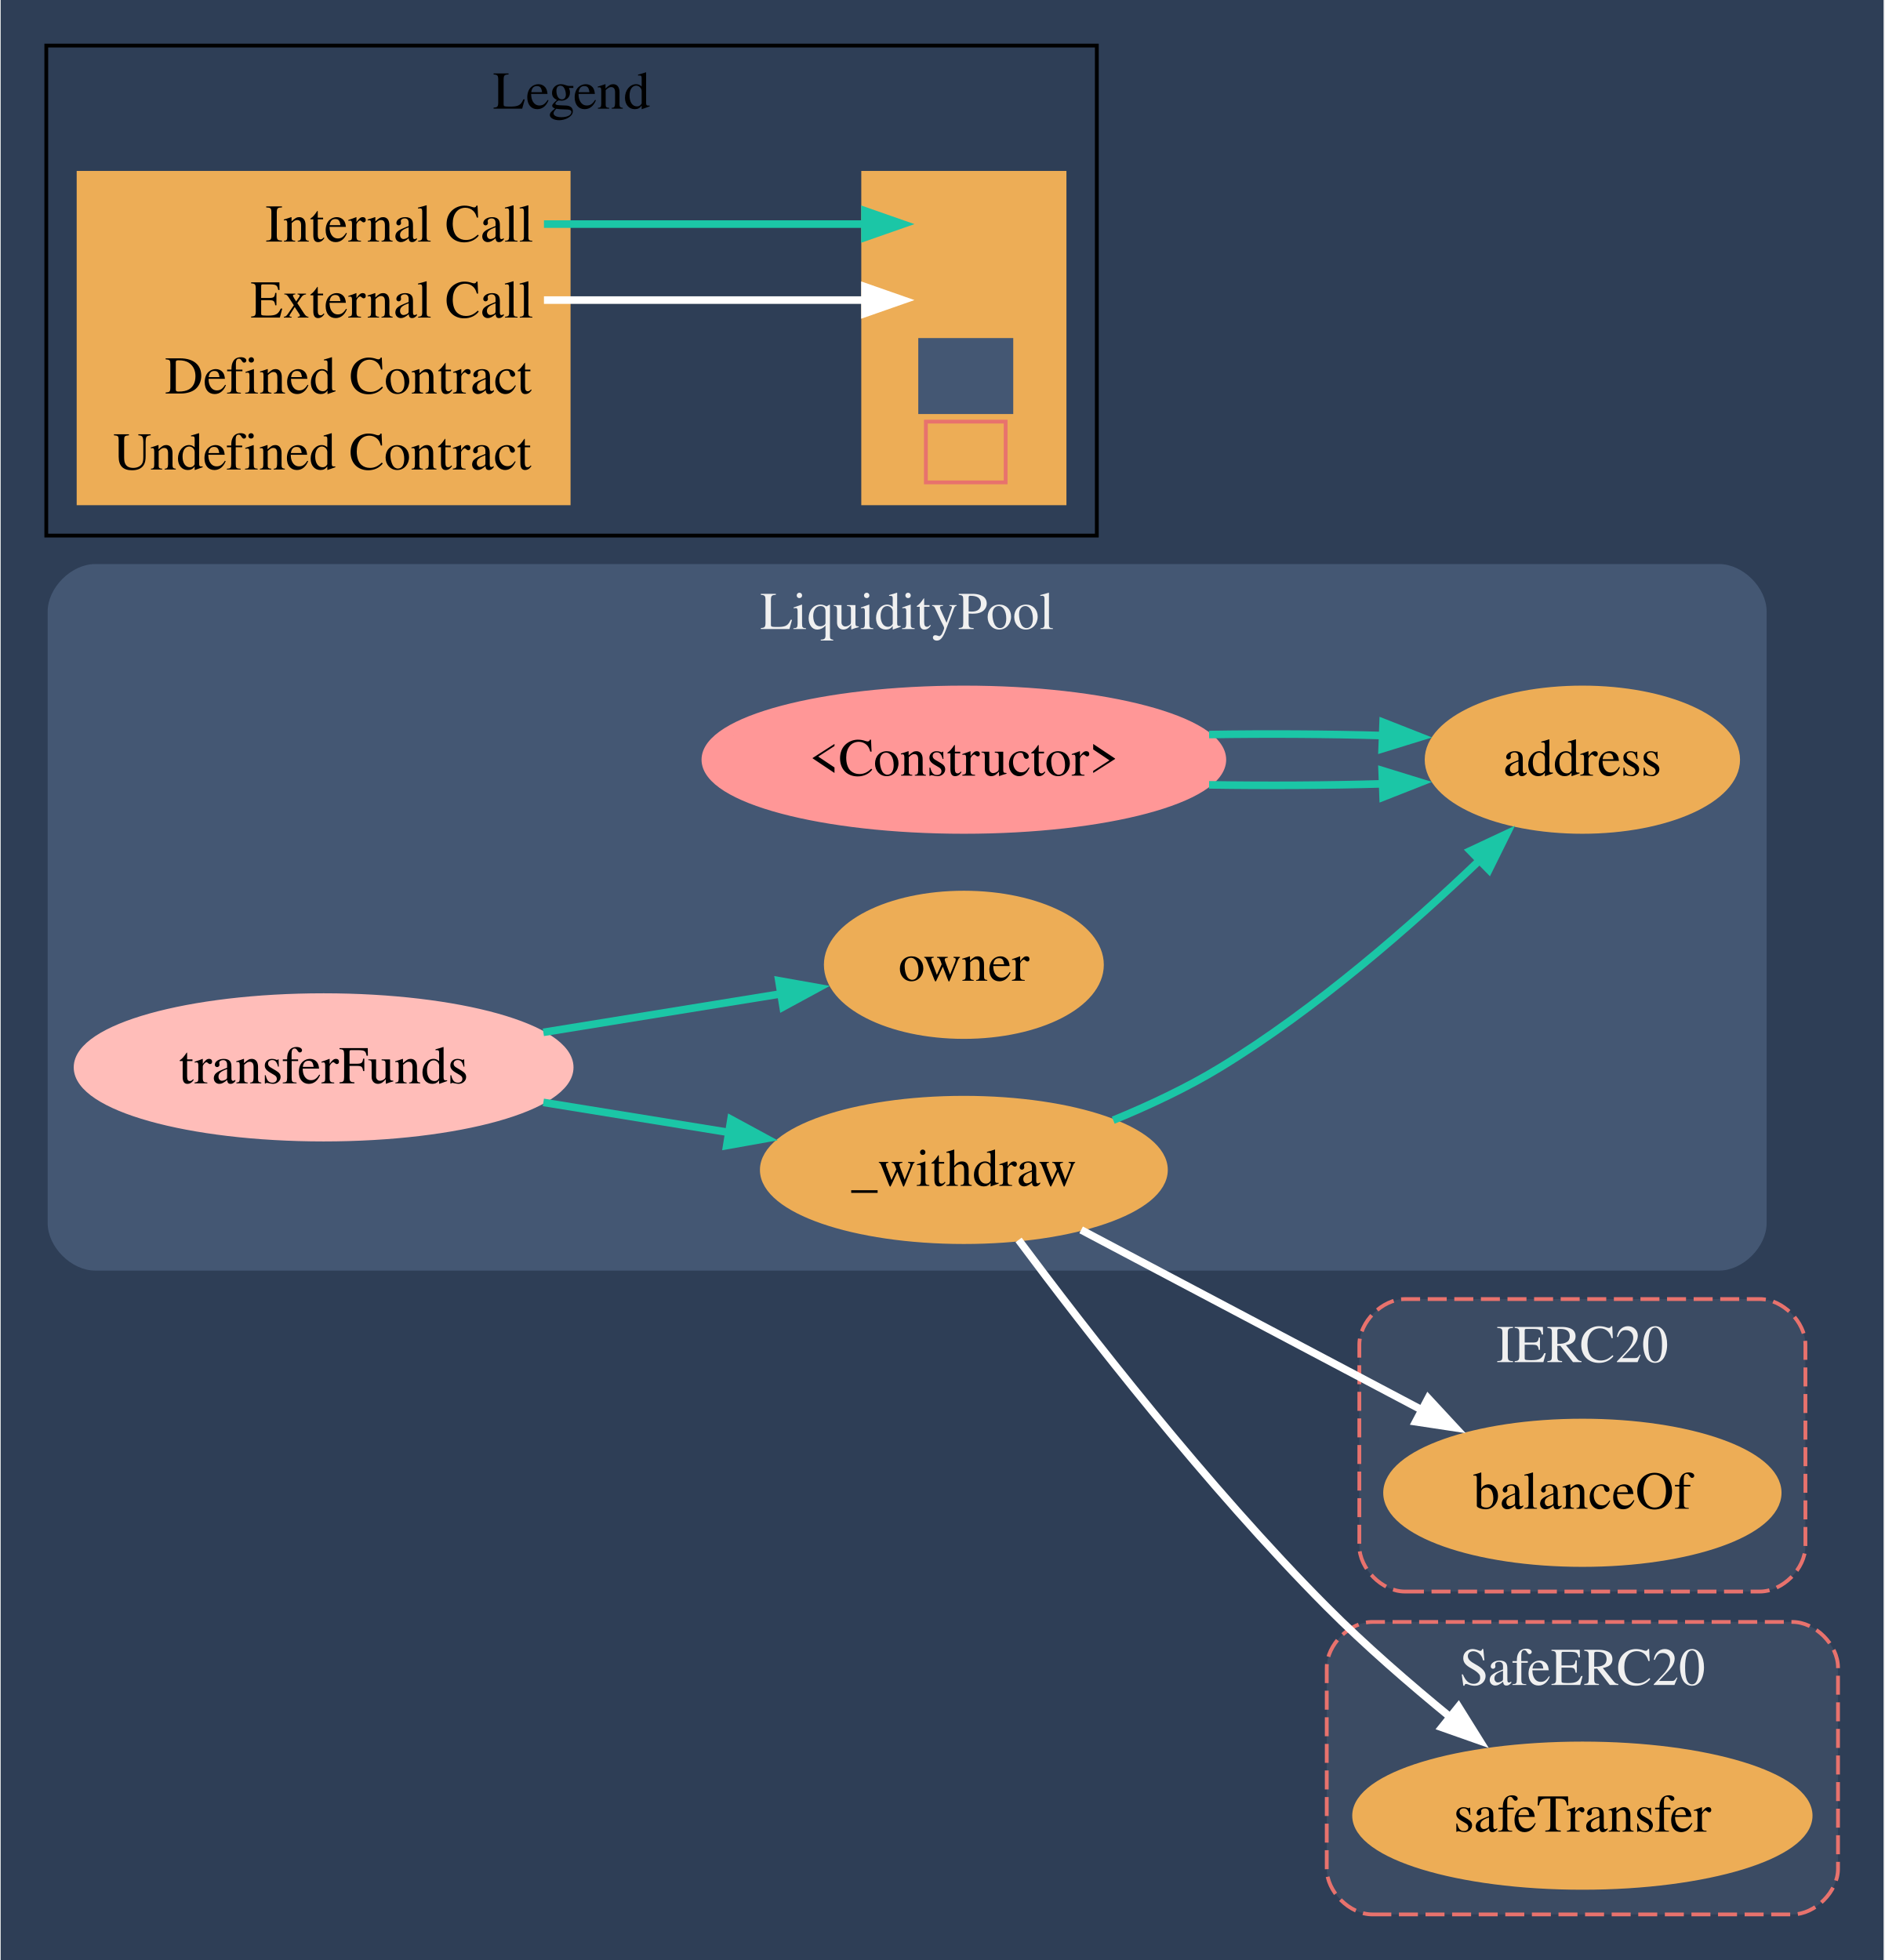
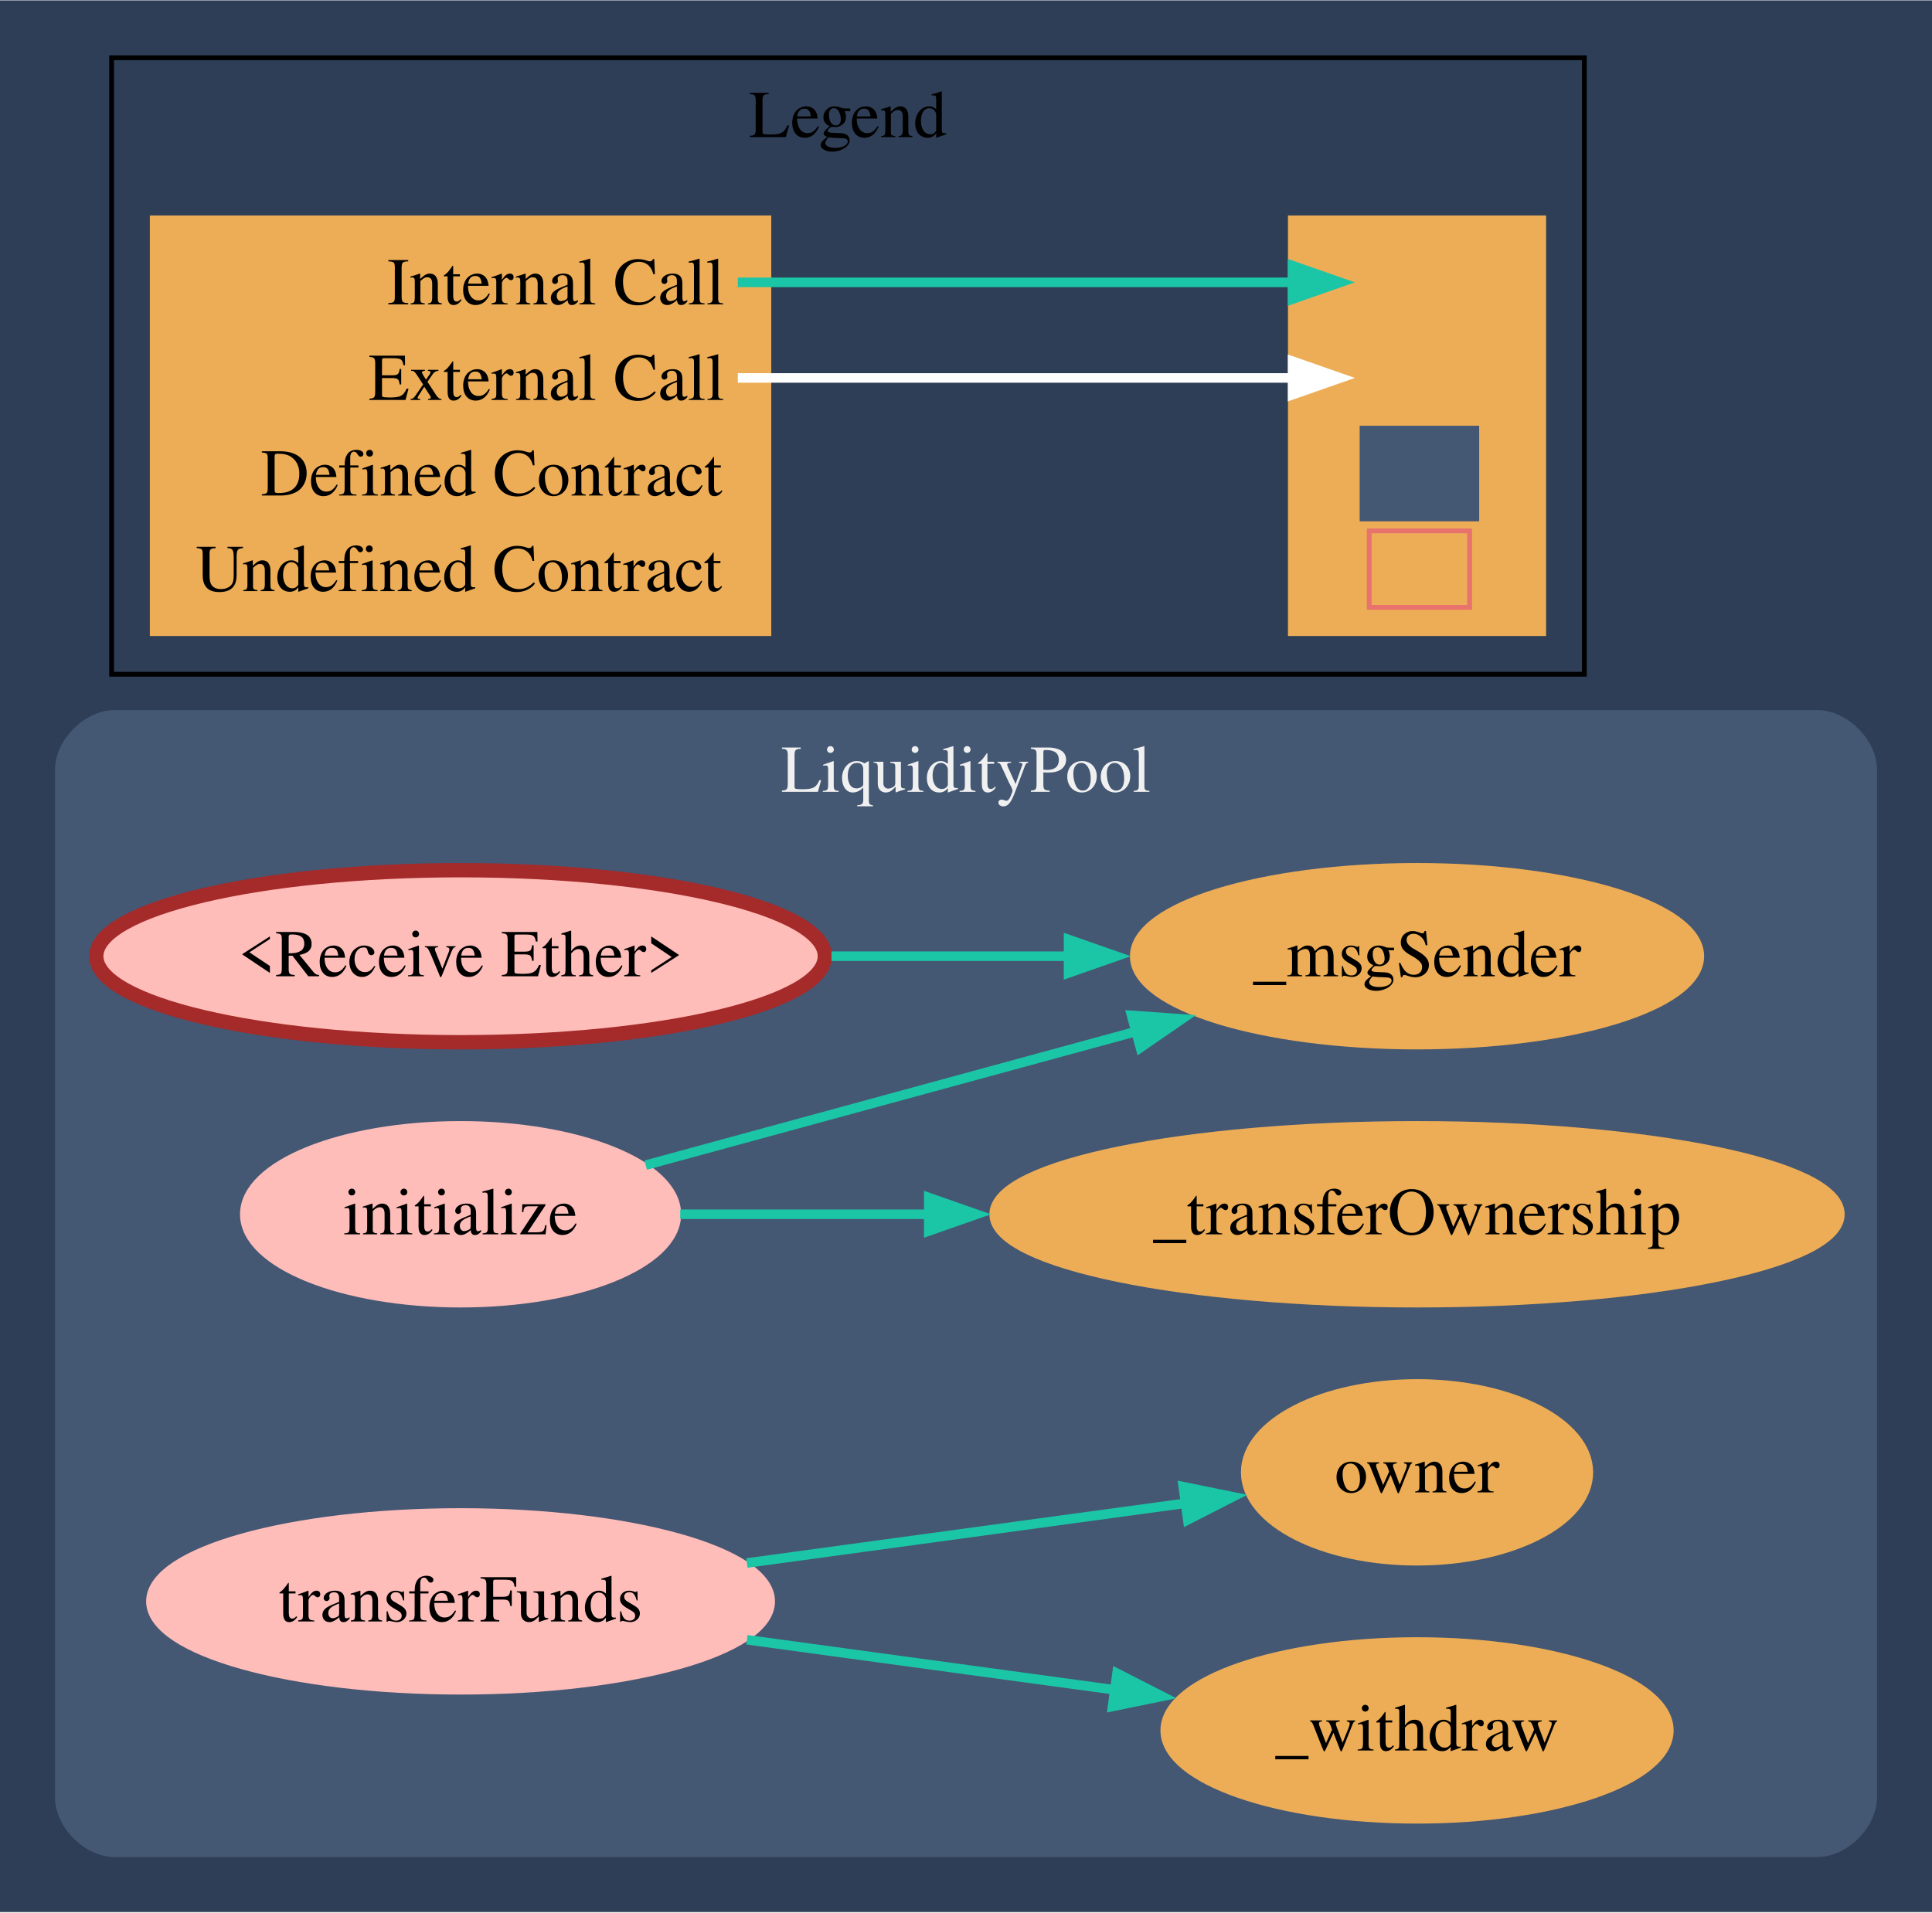
- <svg xmlns="http://www.w3.org/2000/svg" width="496pt" height="516pt" viewBox="0.00 0.00 495.63 516.00">
-   <g id="graph0" class="graph" transform="translate(4,512) scale(1)" data-name="G">
-     <polygon fill="#2e3e56" stroke="none" points="-4,4 -4,-512 491.63,-512 491.63,4 -4,4" style="" />
+ <svg xmlns="http://www.w3.org/2000/svg" width="404pt" height="400pt" viewBox="0.00 0.00 404.17 400.00">
+   <g id="graph0" class="graph" transform="translate(4,396) scale(1)" data-name="G">
+     <polygon fill="#2e3e56" stroke="none" points="-4,4 -4,-396 400.17,-396 400.17,4 -4,4" style="" />
    <g id="clust1" class="cluster" data-name="clusterLiquidityPool">
-       <path fill="#445773" stroke="#445773" d="M20.86,-178C20.86,-178 448.34,-178 448.34,-178 454.34,-178 460.34,-184 460.34,-190 460.34,-190 460.34,-351 460.34,-351 460.34,-357 454.34,-363 448.34,-363 448.34,-363 20.86,-363 20.86,-363 14.86,-363 8.86,-357 8.86,-351 8.86,-351 8.86,-190 8.86,-190 8.86,-184 14.86,-178 20.86,-178" style="" />
-       <text text-anchor="middle" x="234.6" y="-346.4" font-family="Times,serif" font-size="14.00" fill="#f0f0f0" style="">LiquidityPool</text>
+       <path fill="#445773" stroke="#445773" d="M20,-8C20,-8 376.17,-8 376.17,-8 382.17,-8 388.17,-14 388.17,-20 388.17,-20 388.17,-235 388.17,-235 388.17,-241 382.17,-247 376.17,-247 376.17,-247 20,-247 20,-247 14,-247 8,-241 8,-235 8,-235 8,-20 8,-20 8,-14 14,-8 20,-8" style="" />
+       <text text-anchor="middle" x="198.08" y="-230.4" font-family="Times,serif" font-size="14.00" fill="#f0f0f0" style="">LiquidityPool</text>
    </g>
-     <g id="clust2" class="cluster" data-name="clusterIERC20">
-       <path fill="#3b4b63" stroke="#e8726d" stroke-dasharray="5,2" d="M365.63,-93C365.63,-93 459.05,-93 459.05,-93 465.05,-93 471.05,-99 471.05,-105 471.05,-105 471.05,-158 471.05,-158 471.05,-164 465.05,-170 459.05,-170 459.05,-170 365.63,-170 365.63,-170 359.63,-170 353.63,-164 353.63,-158 353.63,-158 353.63,-105 353.63,-105 353.63,-99 359.63,-93 365.63,-93" style="" />
-       <text text-anchor="middle" x="412.34" y="-153.4" font-family="Times,serif" font-size="14.00" fill="#f0f0f0" style="">IERC20</text>
+     <g id="clust2" class="cluster" data-name="cluster_01">
+       <polygon fill="#2e3e56" stroke="black" points="19.35,-255 19.35,-384 327.44,-384 327.44,-255 19.35,-255" style="" />
+       <text text-anchor="middle" x="173.39" y="-367.4" font-family="Times,serif" font-size="14.00" style="">Legend</text>
    </g>
-     <g id="clust3" class="cluster" data-name="clusterSafeERC20">
-       <path fill="#3b4b63" stroke="#e8726d" stroke-dasharray="5,2" d="M357.05,-8C357.05,-8 467.63,-8 467.63,-8 473.63,-8 479.63,-14 479.63,-20 479.63,-20 479.63,-73 479.63,-73 479.63,-79 473.63,-85 467.63,-85 467.63,-85 357.05,-85 357.05,-85 351.05,-85 345.05,-79 345.05,-73 345.05,-73 345.05,-20 345.05,-20 345.05,-14 351.05,-8 357.05,-8" style="" />
-       <text text-anchor="middle" x="412.34" y="-68.4" font-family="Times,serif" font-size="14.00" fill="#f0f0f0" style="">SafeERC20</text>
+     <g id="node1" class="node" pointer-events="visible" data-name="LiquidityPool.&lt;Receive Ether&gt;">
+       <ellipse fill="#ffbdb9" stroke="brown" stroke-width="3" cx="92.35" cy="-196" rx="76.21" ry="18" style="" />
+       <text text-anchor="middle" x="92.35" y="-191.8" font-family="Times,serif" font-size="14.00" style="">&lt;Receive Ether&gt;</text>
    </g>
-     <g id="clust4" class="cluster" data-name="cluster_01">
-       <polygon fill="#2e3e56" stroke="black" points="8,-371 8,-500 284.53,-500 284.53,-371 8,-371" style="" />
-       <text text-anchor="middle" x="146.26" y="-483.4" font-family="Times,serif" font-size="14.00" style="">Legend</text>
+     <g id="node5" class="node" pointer-events="visible" data-name="LiquidityPool._msgSender">
+       <ellipse fill="#edad56" stroke="#edad56" stroke-width="3" cx="292.44" cy="-196" rx="58.56" ry="18" style="" />
+       <text text-anchor="middle" x="292.44" y="-191.8" font-family="Times,serif" font-size="14.00" style="">_msgSender</text>
    </g>
-     <g id="node1" class="node" pointer-events="visible" data-name="LiquidityPool.&lt;Constructor&gt;">
-       <ellipse fill="#ff9797" stroke="#ff9797" stroke-width="3" cx="249.53" cy="-312" rx="67.55" ry="18" style="" />
-       <text text-anchor="middle" x="249.53" y="-307.8" font-family="Times,serif" font-size="14.00" style="">&lt;Constructor&gt;</text>
+     <g id="edge1" class="edge" data-name="LiquidityPool.&lt;Receive Ether&gt;-&gt;LiquidityPool._msgSender">
+       <path fill="none" stroke="#1bc6a6" stroke-width="2" d="M169.94,-196C186.35,-196 203.62,-196 219.83,-196" style="" />
+       <polygon fill="#1bc6a6" stroke="#1bc6a6" stroke-width="2" points="219.54,-199.5 229.54,-196 219.54,-192.5 219.54,-199.5" style="" />
    </g>
-     <g id="node4" class="node" pointer-events="visible" data-name="LiquidityPool.address">
-       <ellipse fill="#edad56" stroke="#edad56" stroke-width="3" cx="412.34" cy="-312" rx="40" ry="18" style="" />
-       <text text-anchor="middle" x="412.34" y="-307.8" font-family="Times,serif" font-size="14.00" style="">address</text>
+     <g id="node2" class="node" pointer-events="visible" data-name="LiquidityPool.initialize">
+       <ellipse fill="#ffbdb9" stroke="#ffbdb9" stroke-width="3" cx="92.35" cy="-142" rx="44.64" ry="18" style="" />
+       <text text-anchor="middle" x="92.35" y="-137.8" font-family="Times,serif" font-size="14.00" style="">initialize</text>
    </g>
-     <g id="edge1" class="edge" data-name="LiquidityPool.&lt;Constructor&gt;-&gt;LiquidityPool.address">
-       <path fill="none" stroke="#1bc6a6" stroke-width="2" d="M314.08,-305.38C329.27,-305.14 345.31,-305.23 359.87,-305.65" style="" />
-       <polygon fill="#1bc6a6" stroke="#1bc6a6" stroke-width="2" points="359.63,-309.15 369.75,-306.03 359.89,-302.15 359.63,-309.15" style="" />
+     <g id="edge3" class="edge" data-name="LiquidityPool.initialize-&gt;LiquidityPool._msgSender">
+       <path fill="none" stroke="#1bc6a6" stroke-width="2" d="M131.08,-152.28C160.14,-160.21 200.82,-171.3 233.93,-180.32" style="" />
+       <polygon fill="#1bc6a6" stroke="#1bc6a6" stroke-width="2" points="232.72,-183.62 243.29,-182.88 234.57,-176.87 232.72,-183.62" style="" />
    </g>
-     <g id="edge2" class="edge" data-name="LiquidityPool.&lt;Constructor&gt;-&gt;LiquidityPool.address">
-       <path fill="none" stroke="#1bc6a6" stroke-width="2" d="M314.08,-318.62C329.27,-318.86 345.31,-318.77 359.87,-318.35" style="" />
-       <polygon fill="#1bc6a6" stroke="#1bc6a6" stroke-width="2" points="359.89,-321.85 369.75,-317.97 359.63,-314.85 359.89,-321.85" style="" />
+     <g id="node6" class="node" pointer-events="visible" data-name="LiquidityPool._transferOwnership">
+       <ellipse fill="#edad56" stroke="#edad56" stroke-width="3" cx="292.44" cy="-142" rx="87.96" ry="18" style="" />
+       <text text-anchor="middle" x="292.44" y="-137.8" font-family="Times,serif" font-size="14.00" style="">_transferOwnership</text>
    </g>
-     <g id="node2" class="node" pointer-events="visible" data-name="LiquidityPool.transferFunds">
-       <ellipse fill="#ffbdb9" stroke="#ffbdb9" stroke-width="3" cx="81" cy="-231" rx="64.28" ry="18" style="" />
-       <text text-anchor="middle" x="81" y="-226.8" font-family="Times,serif" font-size="14.00" style="">transferFunds</text>
+     <g id="edge2" class="edge" data-name="LiquidityPool.initialize-&gt;LiquidityPool._transferOwnership">
+       <path fill="none" stroke="#1bc6a6" stroke-width="2" d="M138.3,-142C153.9,-142 172.08,-142 190.35,-142" style="" />
+       <polygon fill="#1bc6a6" stroke="#1bc6a6" stroke-width="2" points="190.29,-145.5 200.29,-142 190.29,-138.5 190.29,-145.5" style="" />
    </g>
-     <g id="node3" class="node" pointer-events="visible" data-name="LiquidityPool._withdraw">
-       <ellipse fill="#edad56" stroke="#edad56" stroke-width="3" cx="249.53" cy="-204" rx="52.18" ry="18" style="" />
-       <text text-anchor="middle" x="249.53" y="-199.8" font-family="Times,serif" font-size="14.00" style="">_withdraw</text>
+     <g id="node3" class="node" pointer-events="visible" data-name="LiquidityPool.transferFunds">
+       <ellipse fill="#ffbdb9" stroke="#ffbdb9" stroke-width="3" cx="92.35" cy="-61" rx="64.28" ry="18" style="" />
+       <text text-anchor="middle" x="92.35" y="-56.8" font-family="Times,serif" font-size="14.00" style="">transferFunds</text>
    </g>
-     <g id="edge3" class="edge" data-name="LiquidityPool.transferFunds-&gt;LiquidityPool._withdraw">
-       <path fill="none" stroke="#1bc6a6" stroke-width="2" d="M138.84,-221.78C154.68,-219.22 171.94,-216.42 187.98,-213.82" style="" />
-       <polygon fill="#1bc6a6" stroke="#1bc6a6" stroke-width="2" points="188.23,-217.32 197.54,-212.27 187.11,-210.41 188.23,-217.32" style="" />
+     <g id="node4" class="node" pointer-events="visible" data-name="LiquidityPool._withdraw">
+       <ellipse fill="#edad56" stroke="#edad56" stroke-width="3" cx="292.44" cy="-34" rx="52.18" ry="18" style="" />
+       <text text-anchor="middle" x="292.44" y="-29.8" font-family="Times,serif" font-size="14.00" style="">_withdraw</text>
    </g>
-     <g id="node5" class="node" pointer-events="visible" data-name="LiquidityPool.owner">
-       <ellipse fill="#edad56" stroke="#edad56" stroke-width="3" cx="249.53" cy="-258" rx="35.34" ry="18" style="" />
-       <text text-anchor="middle" x="249.53" y="-253.8" font-family="Times,serif" font-size="14.00" style="">owner</text>
+     <g id="edge4" class="edge" data-name="LiquidityPool.transferFunds-&gt;LiquidityPool._withdraw">
+       <path fill="none" stroke="#1bc6a6" stroke-width="2" d="M152.25,-52.97C176.51,-49.66 204.65,-45.83 229.24,-42.48" style="" />
+       <polygon fill="#1bc6a6" stroke="#1bc6a6" stroke-width="2" points="229.68,-45.95 239.12,-41.13 228.74,-39.01 229.68,-45.95" style="" />
    </g>
-     <g id="edge4" class="edge" data-name="LiquidityPool.transferFunds-&gt;LiquidityPool.owner">
-       <path fill="none" stroke="#1bc6a6" stroke-width="2" d="M138.84,-240.22C159.3,-243.53 182.14,-247.24 201.66,-250.4" style="" />
-       <polygon fill="#1bc6a6" stroke="#1bc6a6" stroke-width="2" points="200.83,-253.81 211.27,-251.96 201.95,-246.9 200.83,-253.81" style="" />
+     <g id="node7" class="node" pointer-events="visible" data-name="LiquidityPool.owner">
+       <ellipse fill="#edad56" stroke="#edad56" stroke-width="3" cx="292.44" cy="-88" rx="35.34" ry="18" style="" />
+       <text text-anchor="middle" x="292.44" y="-83.8" font-family="Times,serif" font-size="14.00" style="">owner</text>
    </g>
-     <g id="edge6" class="edge" data-name="LiquidityPool._withdraw-&gt;LiquidityPool.address">
-       <path fill="none" stroke="#1bc6a6" stroke-width="2" d="M288.85,-217.09C298.36,-221 308.33,-225.68 317.05,-231 342.24,-246.36 367.41,-268.41 385.4,-285.63" style="" />
-       <polygon fill="#1bc6a6" stroke="#1bc6a6" stroke-width="2" points="382.84,-288.02 392.44,-292.51 387.74,-283.01 382.84,-288.02" style="" />
-     </g>
-     <g id="node6" class="node" pointer-events="visible" data-name="IERC20.balanceOf">
-       <ellipse fill="#edad56" stroke="#edad56" stroke-width="3" cx="412.34" cy="-119" rx="50.92" ry="18" style="" />
-       <text text-anchor="middle" x="412.34" y="-114.8" font-family="Times,serif" font-size="14.00" style="">balanceOf</text>
-     </g>
-     <g id="edge5" class="edge" data-name="LiquidityPool._withdraw-&gt;IERC20.balanceOf">
-       <path fill="none" stroke="white" stroke-width="2" d="M280.4,-188.21C305.67,-174.85 342.15,-155.57 370.19,-140.75" style="" />
-       <polygon fill="white" stroke="white" stroke-width="2" points="371.75,-143.89 378.95,-136.12 368.48,-137.7 371.75,-143.89" style="" />
-     </g>
-     <g id="node7" class="node" pointer-events="visible" data-name="SafeERC20.safeTransfer">
-       <ellipse fill="#edad56" stroke="#edad56" stroke-width="3" cx="412.34" cy="-34" rx="59.08" ry="18" style="" />
-       <text text-anchor="middle" x="412.34" y="-29.8" font-family="Times,serif" font-size="14.00" style="">safeTransfer</text>
-     </g>
-     <g id="edge7" class="edge" data-name="LiquidityPool._withdraw-&gt;SafeERC20.safeTransfer">
-       <path fill="none" stroke="white" stroke-width="2" d="M263.94,-185.57C281.43,-162.07 313.51,-120.69 345.05,-89 355.12,-78.88 366.91,-68.66 377.72,-59.82" style="" />
-       <polygon fill="white" stroke="white" stroke-width="2" points="379.73,-62.69 385.34,-53.71 375.35,-57.23 379.73,-62.69" style="" />
+     <g id="edge5" class="edge" data-name="LiquidityPool.transferFunds-&gt;LiquidityPool.owner">
+       <path fill="none" stroke="#1bc6a6" stroke-width="2" d="M152.25,-69.03C181.55,-73.02 216.5,-77.79 244.05,-81.54" style="" />
+       <polygon fill="#1bc6a6" stroke="#1bc6a6" stroke-width="2" points="243.54,-85 253.92,-82.89 244.48,-78.07 243.54,-85" style="" />
    </g>
    <g id="node8" class="node" pointer-events="visible" data-name="key">
-       <polygon fill="#edad56" stroke="none" stroke-width="3" points="146,-467 16,-467 16,-379 146,-379 146,-467" style="" />
-       <text text-anchor="start" x="65.64" y="-448.4" font-family="Times,serif" font-size="14.00" style="">Internal Call</text>
-       <text text-anchor="start" x="61.75" y="-428.4" font-family="Times,serif" font-size="14.00" style="">External Call</text>
-       <text text-anchor="start" x="39.2" y="-408.4" font-family="Times,serif" font-size="14.00" style="">Defined Contract</text>
-       <text text-anchor="start" x="25.6" y="-388.4" font-family="Times,serif" font-size="14.00" style="">Undefined Contract</text>
+       <polygon fill="#edad56" stroke="none" stroke-width="3" points="157.35,-351 27.35,-351 27.35,-263 157.35,-263 157.35,-351" style="" />
+       <text text-anchor="start" x="76.99" y="-332.4" font-family="Times,serif" font-size="14.00" style="">Internal Call</text>
+       <text text-anchor="start" x="73.1" y="-312.4" font-family="Times,serif" font-size="14.00" style="">External Call</text>
+       <text text-anchor="start" x="50.56" y="-292.4" font-family="Times,serif" font-size="14.00" style="">Defined Contract</text>
+       <text text-anchor="start" x="36.95" y="-272.4" font-family="Times,serif" font-size="14.00" style="">Undefined Contract</text>
    </g>
    <g id="node9" class="node" pointer-events="visible" data-name="key2">
-       <polygon fill="#edad56" stroke="none" stroke-width="3" points="276.53,-467 222.53,-467 222.53,-379 276.53,-379 276.53,-467" style="" />
-       <text text-anchor="start" x="239.53" y="-448.4" font-family="Times,serif" font-size="14.00" style="">   </text>
-       <text text-anchor="start" x="239.53" y="-428.4" font-family="Times,serif" font-size="14.00" style="">   </text>
-       <polygon fill="#445773" stroke="none" points="237.53,-403 237.53,-423 262.53,-423 262.53,-403 237.53,-403" style="" />
-       <text text-anchor="start" x="239.53" y="-408.4" font-family="Times,serif" font-size="14.00" style="">   </text>
-       <polygon fill="none" stroke="#e8726d" points="239.53,-385 239.53,-401 260.53,-401 260.53,-385 239.53,-385" style="" />
+       <polygon fill="#edad56" stroke="none" stroke-width="3" points="319.44,-351 265.44,-351 265.44,-263 319.44,-263 319.44,-351" style="" />
+       <text text-anchor="start" x="282.44" y="-332.4" font-family="Times,serif" font-size="14.00" style="">   </text>
+       <text text-anchor="start" x="282.44" y="-312.4" font-family="Times,serif" font-size="14.00" style="">   </text>
+       <polygon fill="#445773" stroke="none" points="280.44,-287 280.44,-307 305.44,-307 305.44,-287 280.44,-287" style="" />
+       <text text-anchor="start" x="282.44" y="-292.4" font-family="Times,serif" font-size="14.00" style="">   </text>
+       <polygon fill="none" stroke="#e8726d" points="282.44,-269 282.44,-285 303.44,-285 303.44,-269 282.44,-269" style="" />
    </g>
-     <g id="edge8" class="edge" data-name="key-&gt;key2">
-       <path fill="none" stroke="#1bc6a6" stroke-width="2" d="M139,-453C177.77,-453 190.53,-453 223.82,-453" style="" />
-       <polygon fill="#1bc6a6" stroke="#1bc6a6" stroke-width="2" points="223.5,-456.5 233.5,-453 223.5,-449.5 223.5,-456.5" style="" />
+     <g id="edge6" class="edge" data-name="key-&gt;key2">
+       <path fill="none" stroke="#1bc6a6" stroke-width="2" d="M150.35,-337C203.13,-337 219.49,-337 266.44,-337" style="" />
+       <polygon fill="#1bc6a6" stroke="#1bc6a6" stroke-width="2" points="266.41,-340.5 276.41,-337 266.41,-333.5 266.41,-340.5" style="" />
    </g>
-     <g id="edge9" class="edge" data-name="key-&gt;key2">
-       <path fill="none" stroke="white" stroke-width="2" d="M139,-433C177.77,-433 190.53,-433 223.82,-433" style="" />
-       <polygon fill="white" stroke="white" stroke-width="2" points="223.5,-436.5 233.5,-433 223.5,-429.5 223.5,-436.5" style="" />
+     <g id="edge7" class="edge" data-name="key-&gt;key2">
+       <path fill="none" stroke="white" stroke-width="2" d="M150.35,-317C203.13,-317 219.49,-317 266.44,-317" style="" />
+       <polygon fill="white" stroke="white" stroke-width="2" points="266.41,-320.5 276.41,-317 266.41,-313.5 266.41,-320.5" style="" />
    </g>
  </g>
</svg>
